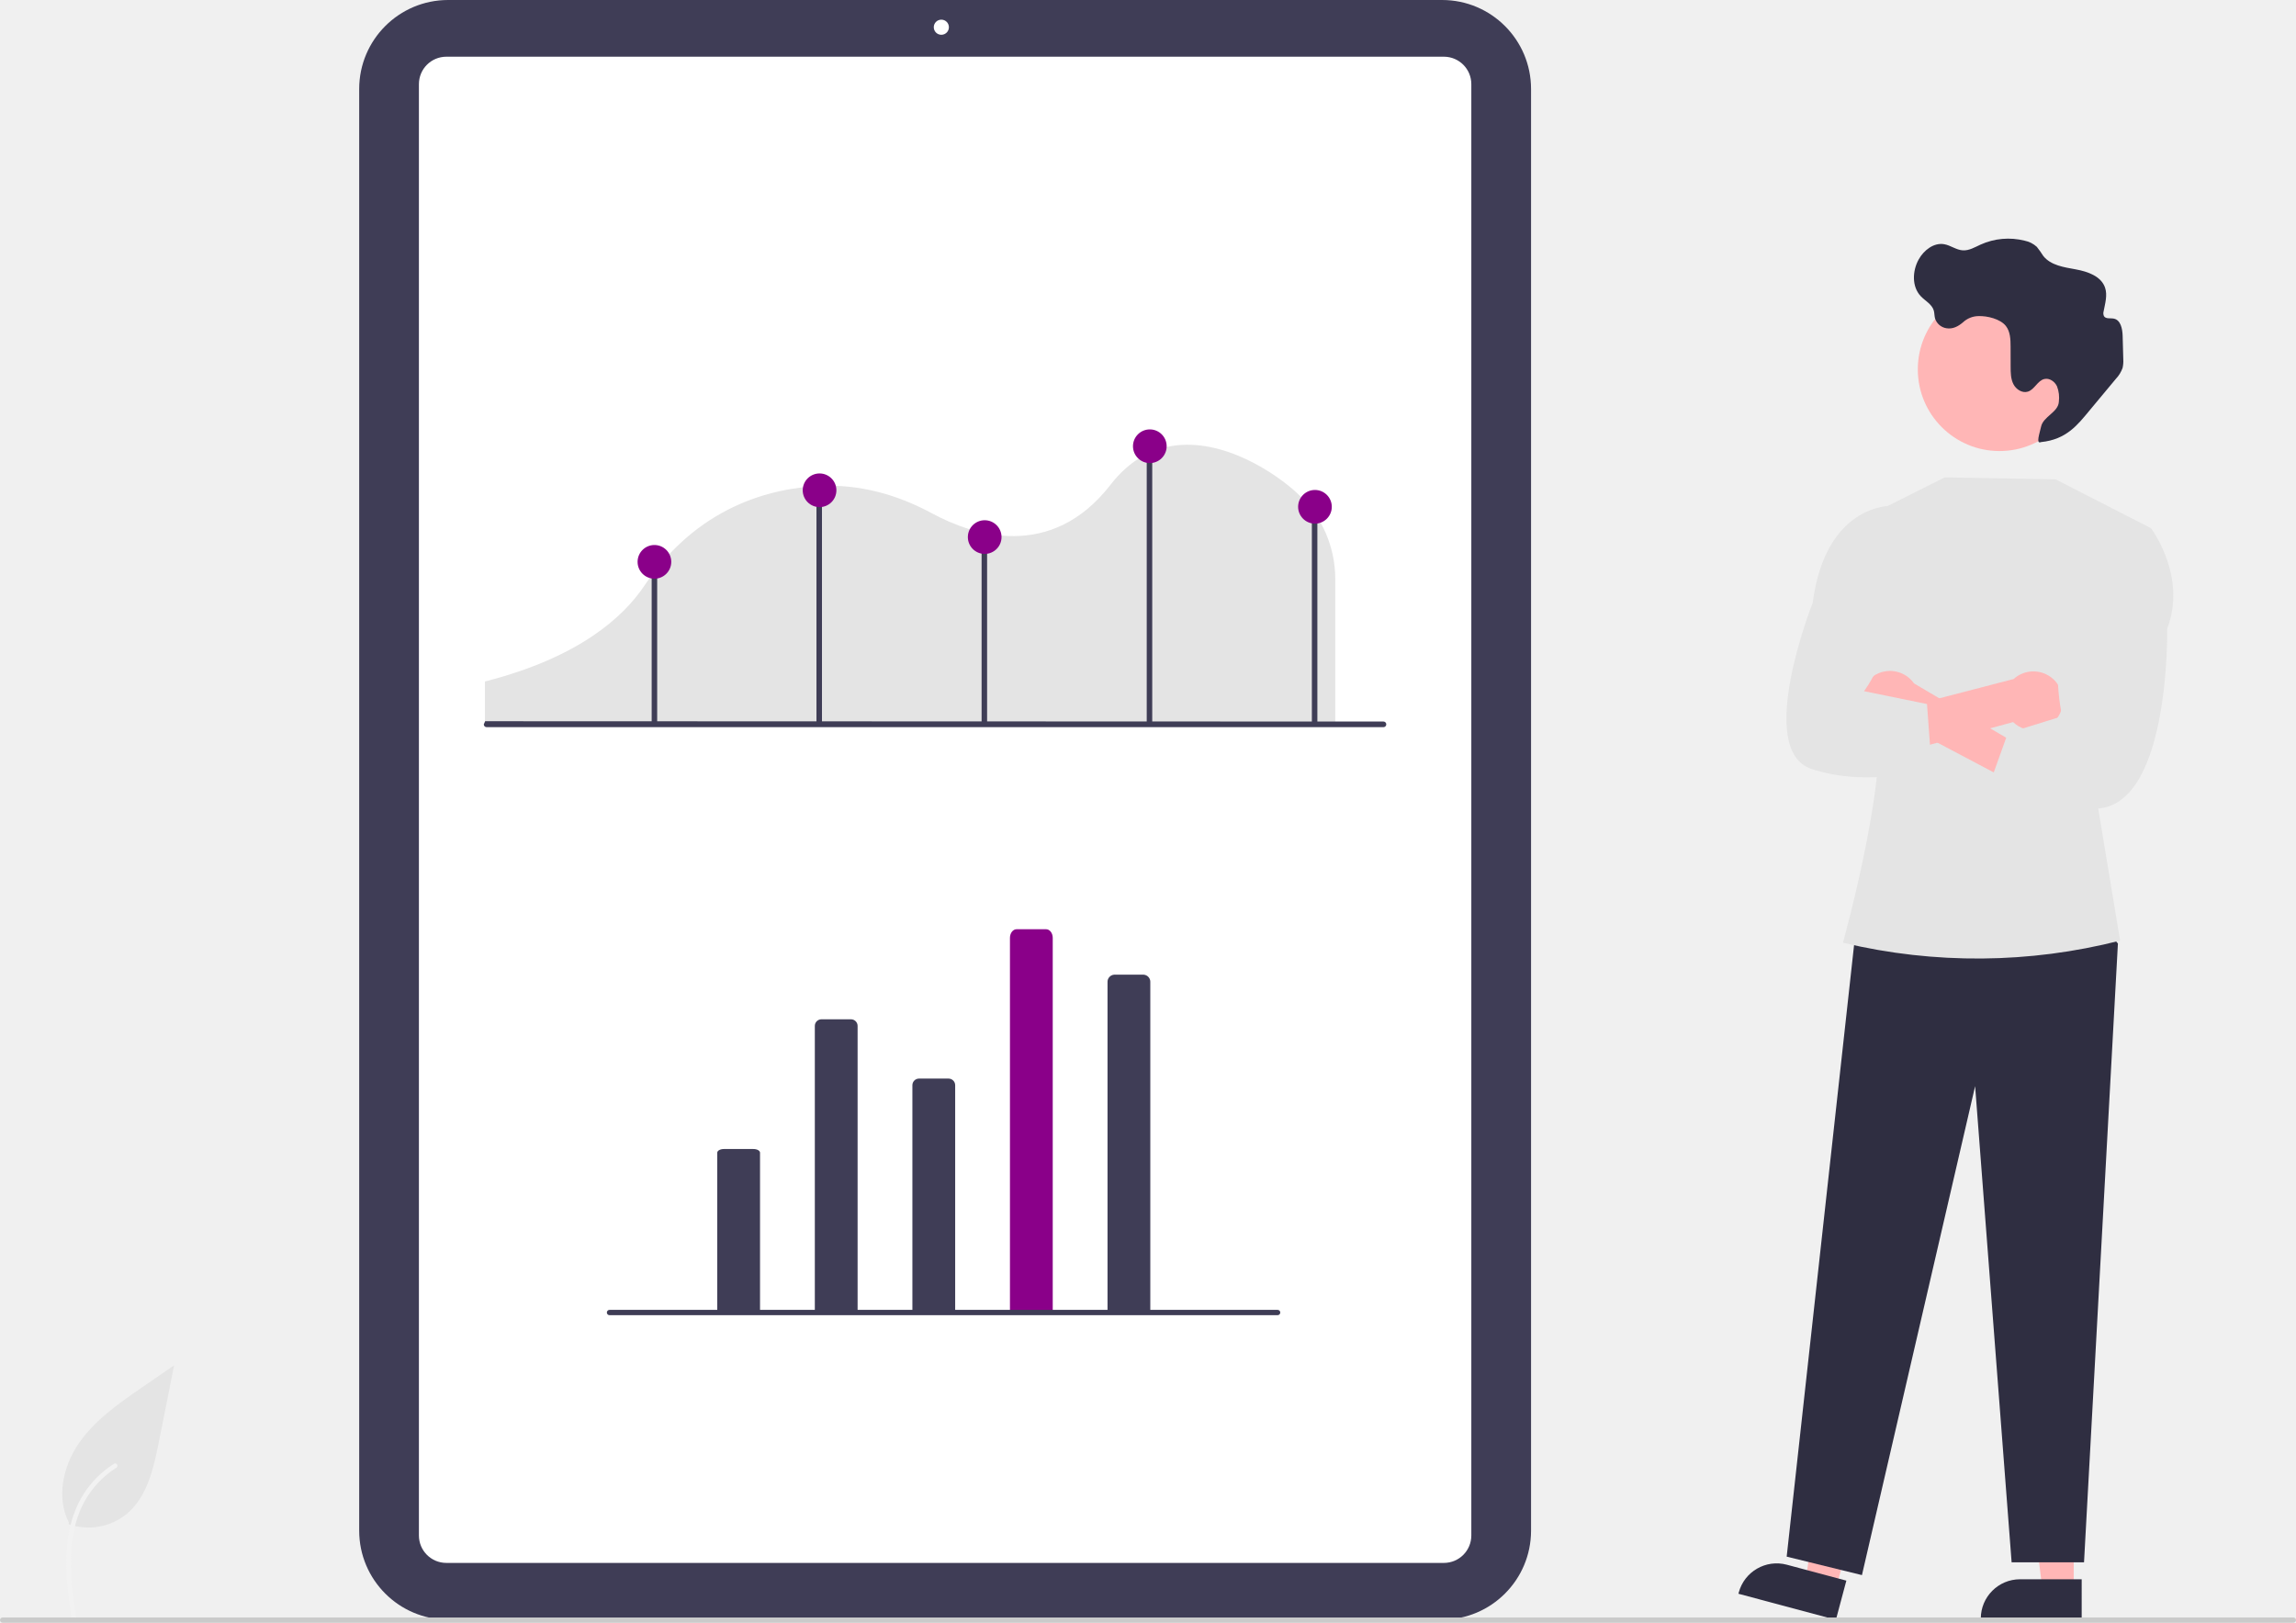
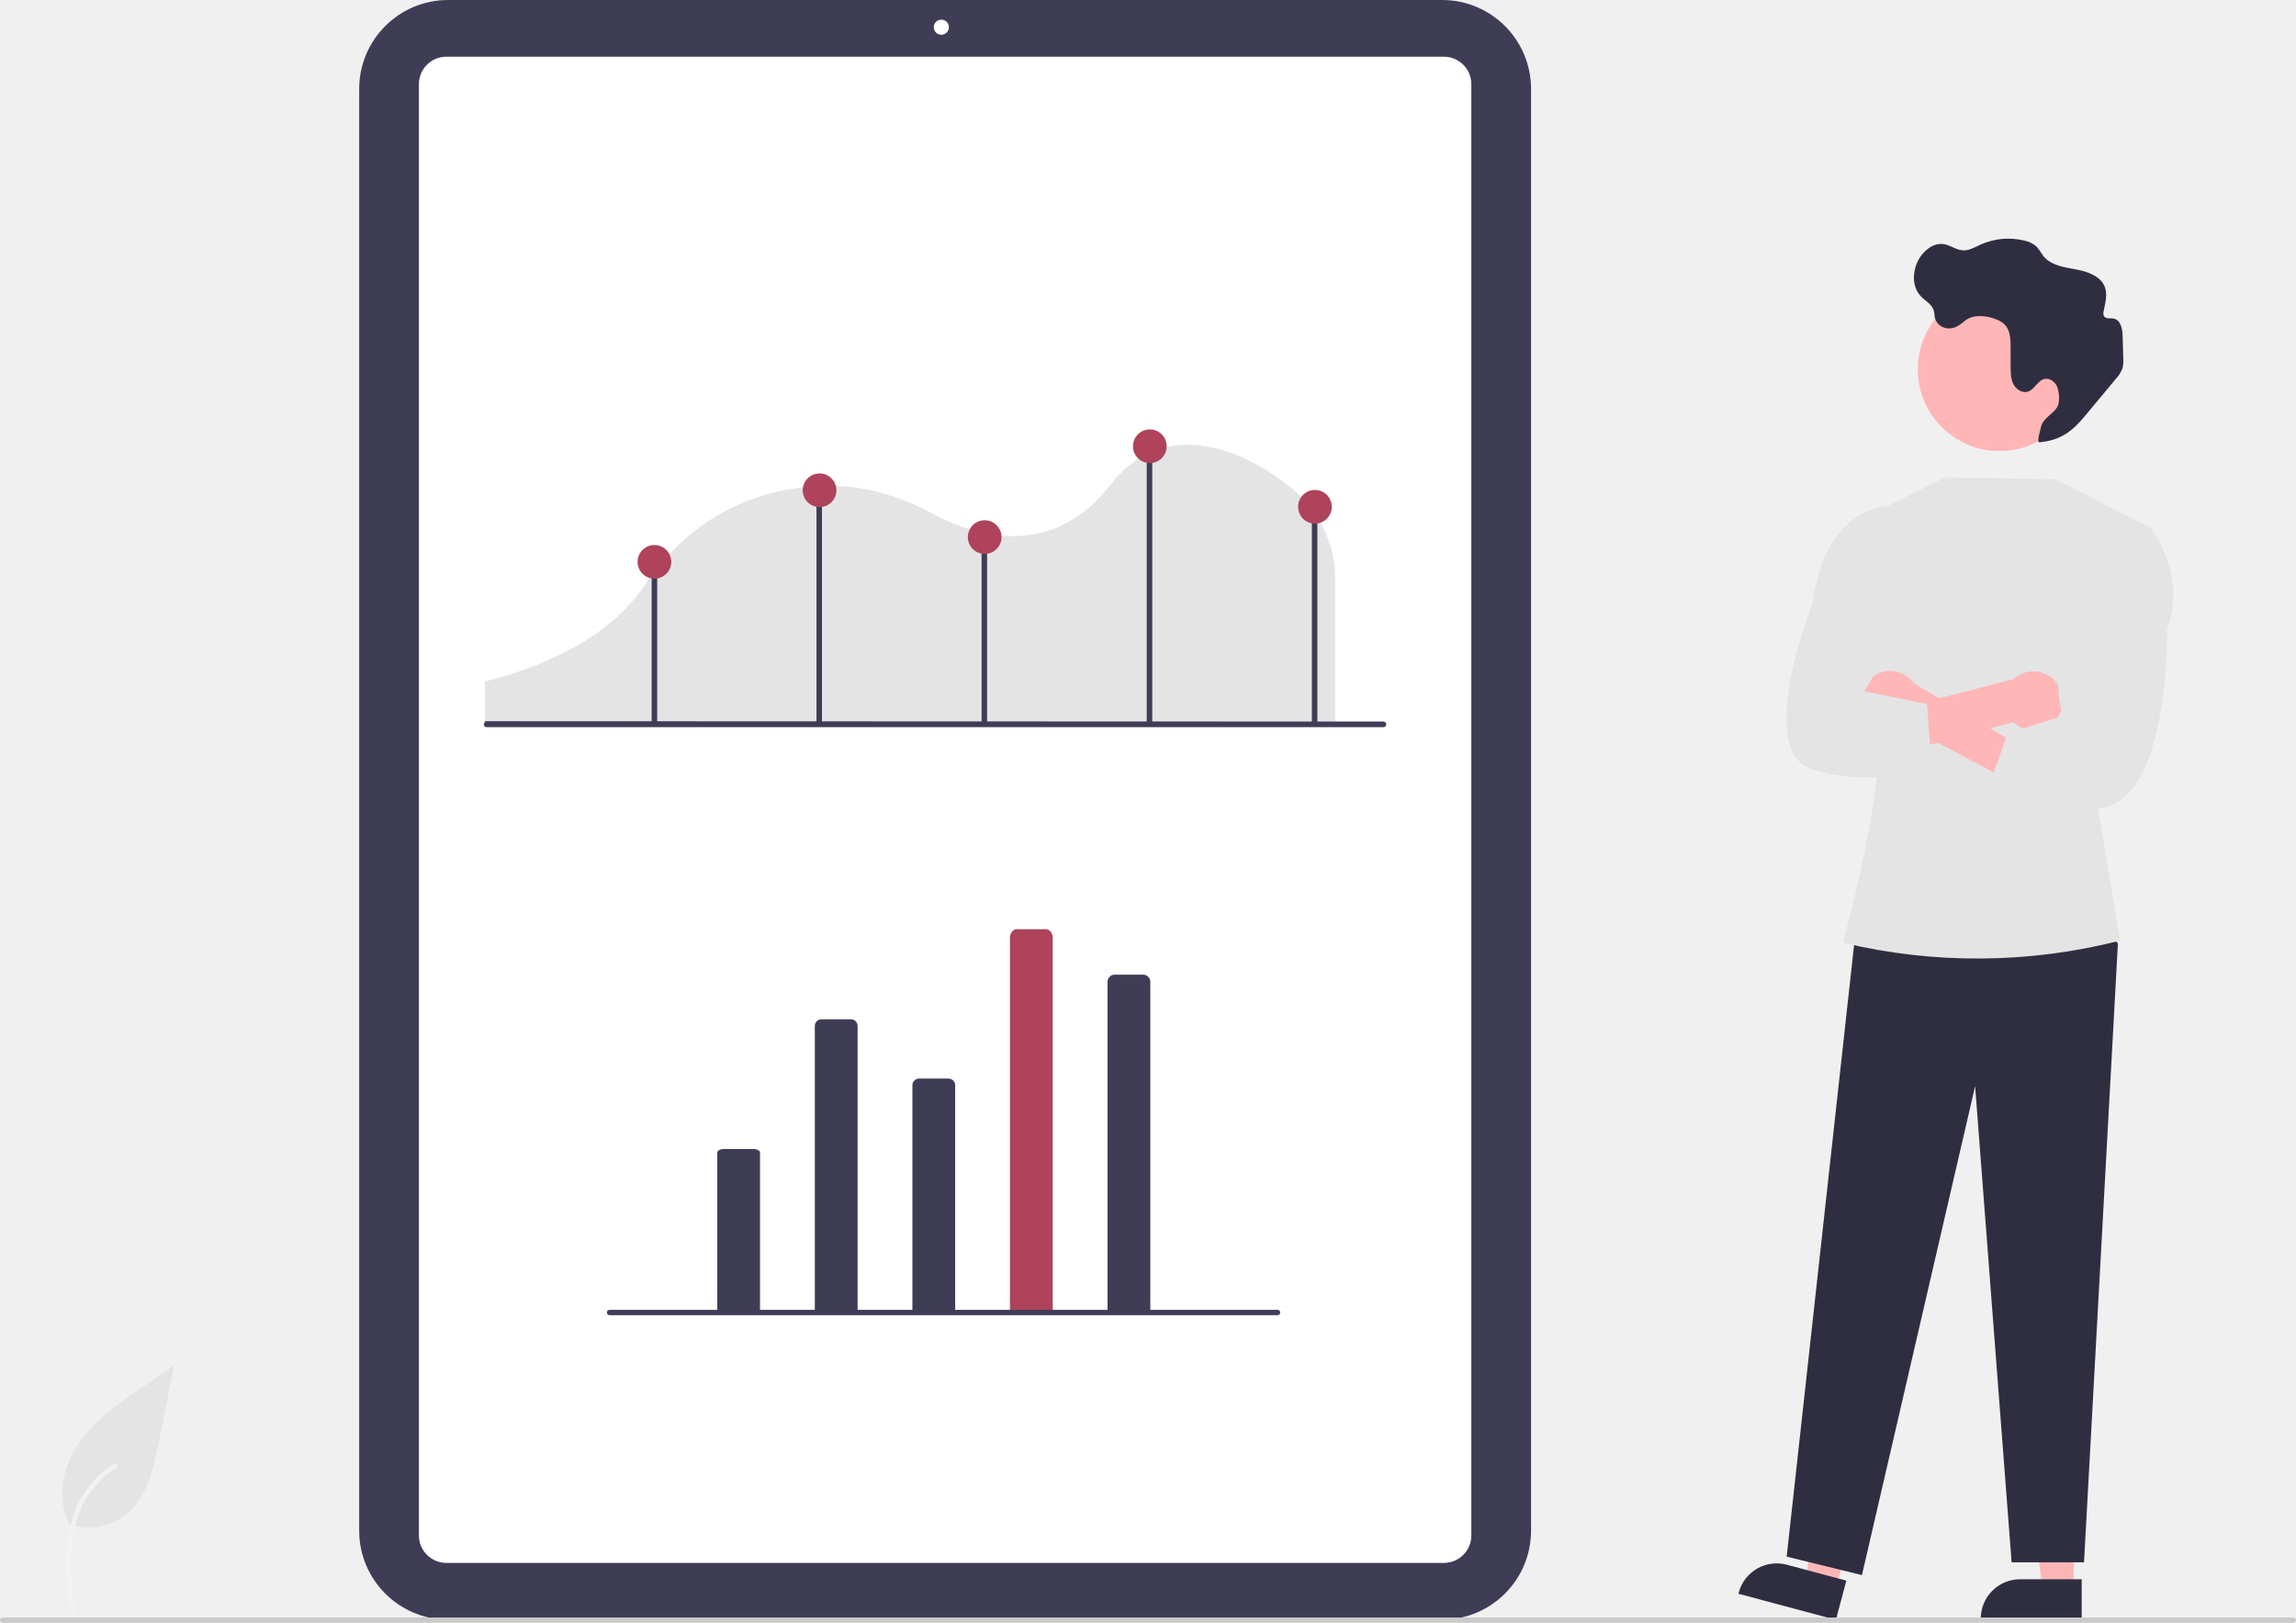
<svg xmlns="http://www.w3.org/2000/svg" id="f6d7826f-016e-40e3-825c-95ea7d087d9d" data-name="Layer 1" width="866" height="612" viewBox="0 0 866 612">
  <path id="a435875b-2c1c-4448-a2d6-7c6fccbb74a3" data-name="Path 461" d="M192.87,718.803a22.728,22.728,0,0,0,21.947-3.866c7.687-6.452,10.1-17.081,12.058-26.924l5.8-29.112-12.143,8.362c-8.733,6.013-17.662,12.219-23.709,20.929s-8.686,20.6-3.828,30.024" transform="translate(-167 -144)" fill="#e4e4e4" />
  <path id="a4b268fa-75d0-4ac1-9d87-14bdca948464" data-name="Path 462" d="M193.908,754.049c-1.229-8.953-2.493-18.02-1.631-27.069.766-8.036,3.217-15.885,8.209-22.321a37.132,37.132,0,0,1,9.527-8.633c.953-.6,1.829.909.881,1.507a35.3,35.3,0,0,0-13.963,16.847c-3.04,7.732-3.528,16.161-3,24.374.317,4.967.988,9.9,1.665,14.83a.9.9,0,0,1-.61,1.074.878.878,0,0,1-1.074-.61Z" transform="translate(-167 -144)" fill="#f2f2f2" />
  <path d="M710.957,754.815H335.999a33.559,33.559,0,0,1-33.521-33.521V177.521A33.559,33.559,0,0,1,335.999,144H710.957a33.559,33.559,0,0,1,33.521,33.521V721.294A33.559,33.559,0,0,1,710.957,754.815Z" transform="translate(-167 -144)" fill="#3f3d56" />
  <path d="M711.617,733.428H335.339a10.345,10.345,0,0,1-10.333-10.333V175.72A10.345,10.345,0,0,1,335.339,165.387H711.617a10.345,10.345,0,0,1,10.333,10.333V723.095A10.345,10.345,0,0,1,711.617,733.428Z" transform="translate(-167 -144)" fill="#fff" />
  <circle cx="355.052" cy="10.266" r="2.852" fill="#fff" />
  <path d="M349.916,416.958H670.629V361.989a43.525,43.525,0,0,0-13.35-31.003l-.087-.085c-5.728-5.747-24.871-20.334-44.678-19.097-10.463.651-19.421,5.694-26.624,14.987-22.421,28.939-51.874,19.17-67.435,10.772-13.714-7.403-27.719-10.877-41.629-10.324-19.482.762-46.902,7.939-66.9,37.804-7.638,11.398-24.248,26.869-60.011,35.961Z" transform="translate(-167 -144)" fill="#e4e4e4" style="isolation:isolate" />
  <path d="M688.775,418.236H350.533a1.059,1.059,0,0,1-1.059-1.059L349.988,416l338.787.119a1.059,1.059,0,1,1,0,2.117Z" transform="translate(-167 -144)" fill="#3f3d56" />
  <rect x="245.796" y="211.893" width="2.076" height="60.853" fill="#3f3d56" />
  <rect x="307.953" y="183.473" width="2.076" height="89.274" fill="#3f3d56" />
  <rect x="370.237" y="202.158" width="2.076" height="70.589" fill="#3f3d56" />
  <rect x="432.521" y="167.901" width="2.076" height="104.845" fill="#3f3d56" />
  <rect x="494.806" y="191.777" width="2.076" height="80.97" fill="#3f3d56" />
-   <circle cx="309.119" cy="184.904" r="6.351" fill="#8a0089" />
-   <circle cx="433.687" cy="168.294" r="6.351" fill="#8a0089" />
-   <circle cx="371.403" cy="202.551" r="6.351" fill="#8a0089" />
-   <circle cx="246.834" cy="211.893" r="6.351" fill="#8a0089" />
-   <circle cx="495.972" cy="191.132" r="6.351" fill="#8a0089" />
+   <circle cx="309.119" cy="184.904" r="6.351" fill="#ae435b" />
+   <circle cx="433.687" cy="168.294" r="6.351" fill="#ae435b" />
+   <circle cx="371.403" cy="202.551" r="6.351" fill="#ae435b" />
+   <circle cx="246.834" cy="211.893" r="6.351" fill="#ae435b" />
+   <circle cx="495.972" cy="191.132" r="6.351" fill="#ae435b" />
  <path id="ba0cc859-1ca5-421a-9acf-7fb9aa3b4e23" data-name="Path 1495" d="M474.332,638.425V530.908a2.497,2.497,0,0,1,2.497-2.497h11.142a2.497,2.497,0,0,1,2.497,2.497h0V638.705Z" transform="translate(-167 -144)" fill="#3f3d56" />
  <path id="a524792d-c043-478e-a7da-ec48af772355" data-name="Path 1496" d="M511.133,638.762V553.271a2.497,2.497,0,0,1,2.497-2.497H524.772a2.497,2.497,0,0,1,2.497,2.497h0V638.578Z" transform="translate(-167 -144)" fill="#3f3d56" />
  <path id="fd6a765d-e5c4-40cb-8615-8d176b643a05" data-name="Path 1513" d="M584.734,638.381V514.461a2.708,2.708,0,0,1,2.497-2.878h11.142a2.708,2.708,0,0,1,2.497,2.878V638.705Z" transform="translate(-167 -144)" fill="#3f3d56" />
  <path id="bd64d803-c830-42f7-b93c-47122685f128" data-name="Path 1514" d="M437.532,638.549V578.723c0-.767,1.118-1.389,2.497-1.389h11.142c1.379,0,2.497.623,2.497,1.389v59.983Z" transform="translate(-167 -144)" fill="#3f3d56" />
-   <path id="f4fc54bd-288c-4bcd-8f44-6b7e88ac2463" data-name="Path 1515" d="M547.933,638.339V497.712c0-1.804,1.118-3.266,2.497-3.266h11.142c1.379,0,2.497,1.462,2.497,3.266V638.705Z" transform="translate(-167 -144)" fill="#8a0089" />
+   <path id="f4fc54bd-288c-4bcd-8f44-6b7e88ac2463" data-name="Path 1515" d="M547.933,638.339V497.712c0-1.804,1.118-3.266,2.497-3.266h11.142c1.379,0,2.497,1.462,2.497,3.266V638.705Z" transform="translate(-167 -144)" fill="#ae435b" />
  <path d="M648.89,640h-252a1,1,0,0,1,0-2h252a1,1,0,0,1,0,2Z" transform="translate(-167 -144)" fill="#3f3d56" />
  <polygon points="782.156 599.448 770.355 599.447 764.741 553.928 782.159 553.928 782.156 599.448" fill="#ffb6b6" />
  <path d="M952.166,754.887l-38.052-.001v-.481a14.812,14.812,0,0,1,14.811-14.811h.001l23.241.001Z" transform="translate(-167 -144)" fill="#2f2e41" />
  <polygon points="692.503 599.058 681.102 596.01 687.436 550.585 704.262 555.084 692.503 599.058" fill="#ffb6b6" />
  <path d="M859.455,754.887,822.695,745.057l.124-.465a14.812,14.812,0,0,1,18.134-10.483l.001 0,22.452,6.004Z" transform="translate(-167 -144)" fill="#2f2e41" />
  <polygon points="788.946 344.346 798.831 355.83 786.047 589.206 758.739 589.206 744.971 409.632 702.284 594.023 673.895 587.06 699.708 352.86 788.946 344.346" fill="#2f2e41" />
  <path d="M873.307,337.676,900.497,324.038l41.813.735,35.982,18.412L957.819,445.426l8.843,53.309-0,0a218.06,218.06,0,0,1-104.284.858l-.274-.065s20.324-72.115,11.672-94.122Z" transform="translate(-167 -144)" fill="#e4e4e4" />
  <path d="M951.967,283.185a30.806,30.806,0,1,0,0,.228Q951.967,283.299,951.967,283.185Z" transform="translate(-167 -144)" fill="#ffb6b6" />
  <path d="M907.367,265.582A8.74,8.74,0,0,1,913.255,263.207c3.291-.107,8.223,1.062,10.321,3.737,1.687,2.15,1.767,5.109,1.774,7.842l.018,7.543c.005,2.232.032,4.558,1.046,6.546s3.341,3.498,5.467,2.82c2.522-.804,3.631-4.156,6.209-4.759,1.936-.453,3.924.962,4.77,2.761a11.974,11.974,0,0,1,.689,5.858c-.244,3.95-5.909,5.516-6.711,9.391-.464,2.241-2.088,6.713,0,5.776,9.626-.963,13.851-6.585,18.257-11.878l9.937-11.937a11.668,11.668,0,0,0,2.559-4.142,11.504,11.504,0,0,0,.263-3.302q-.081-4.45-.242-8.899c-.093-2.591-.746-5.86-3.283-6.392-1.32-.277-3.066.206-3.764-.948a2.619,2.619,0,0,1-.119-1.84c.56-2.961,1.505-6.059.531-8.91-1.47-4.301-6.531-6.066-11.004-6.877s-9.493-1.51-12.3-5.084a38.986,38.986,0,0,0-2.441-3.432,9.583,9.583,0,0,0-4.577-2.308,25.296,25.296,0,0,0-16.634,1.476c-2.163.987-4.336,2.317-6.71,2.166-2.465-.156-4.571-1.891-7.004-2.313-3.931-.682-7.689,2.263-9.626,5.751-2.4,4.322-2.621,10.24.77,13.837,1.692,1.795,4.216,3.027,4.918,5.392.286.962.22,1.999.473,2.97a5.362,5.362,0,0,0,4.321,3.738C903.567,268.183,905.601,267.081,907.367,265.582Z" transform="translate(-167 -144)" fill="#2f2e41" />
  <path d="M869.555,412.22a11.033,11.033,0,0,0,16.028,5.417l55.208,29.184,1.788-13.449-53.645-31.634A11.093,11.093,0,0,0,869.555,412.22Z" transform="translate(-167 -144)" fill="#ffb6b6" />
  <path d="M943.125,414.545a11.033,11.033,0,0,1-16.825,1.778l-60.256,16.398.525-17.075,59.941-15.569a11.093,11.093,0,0,1,16.615,14.468Z" transform="translate(-167 -144)" fill="#ffb6b6" />
  <path d="M966.542,343.921l11.749-.736s13.755,18.15,6.126,37.845c0,0,1.322,70.75-29.144,67.844s-40.092-2.906-40.092-2.906l9.145-25.509,20.458-6.316s-6.305-27.814,5.63-39.386Z" transform="translate(-167 -144)" fill="#e4e4e4" />
  <path d="M881.706,343.3l-1.661-8.512s-24.488-.575-29.33,36.532c0,0-22.021,55.535-.437,62.685s45.328,0,45.328,0L893.818,409.514l-23.75-4.847s12.269-15.873,5.588-29.64Z" transform="translate(-167 -144)" fill="#e4e4e4" />
  <path d="M1032,756H168a1,1,0,0,1,0-2h864a1,1,0,0,1,0,2Z" transform="translate(-167 -144)" fill="#cacaca" />
</svg>
